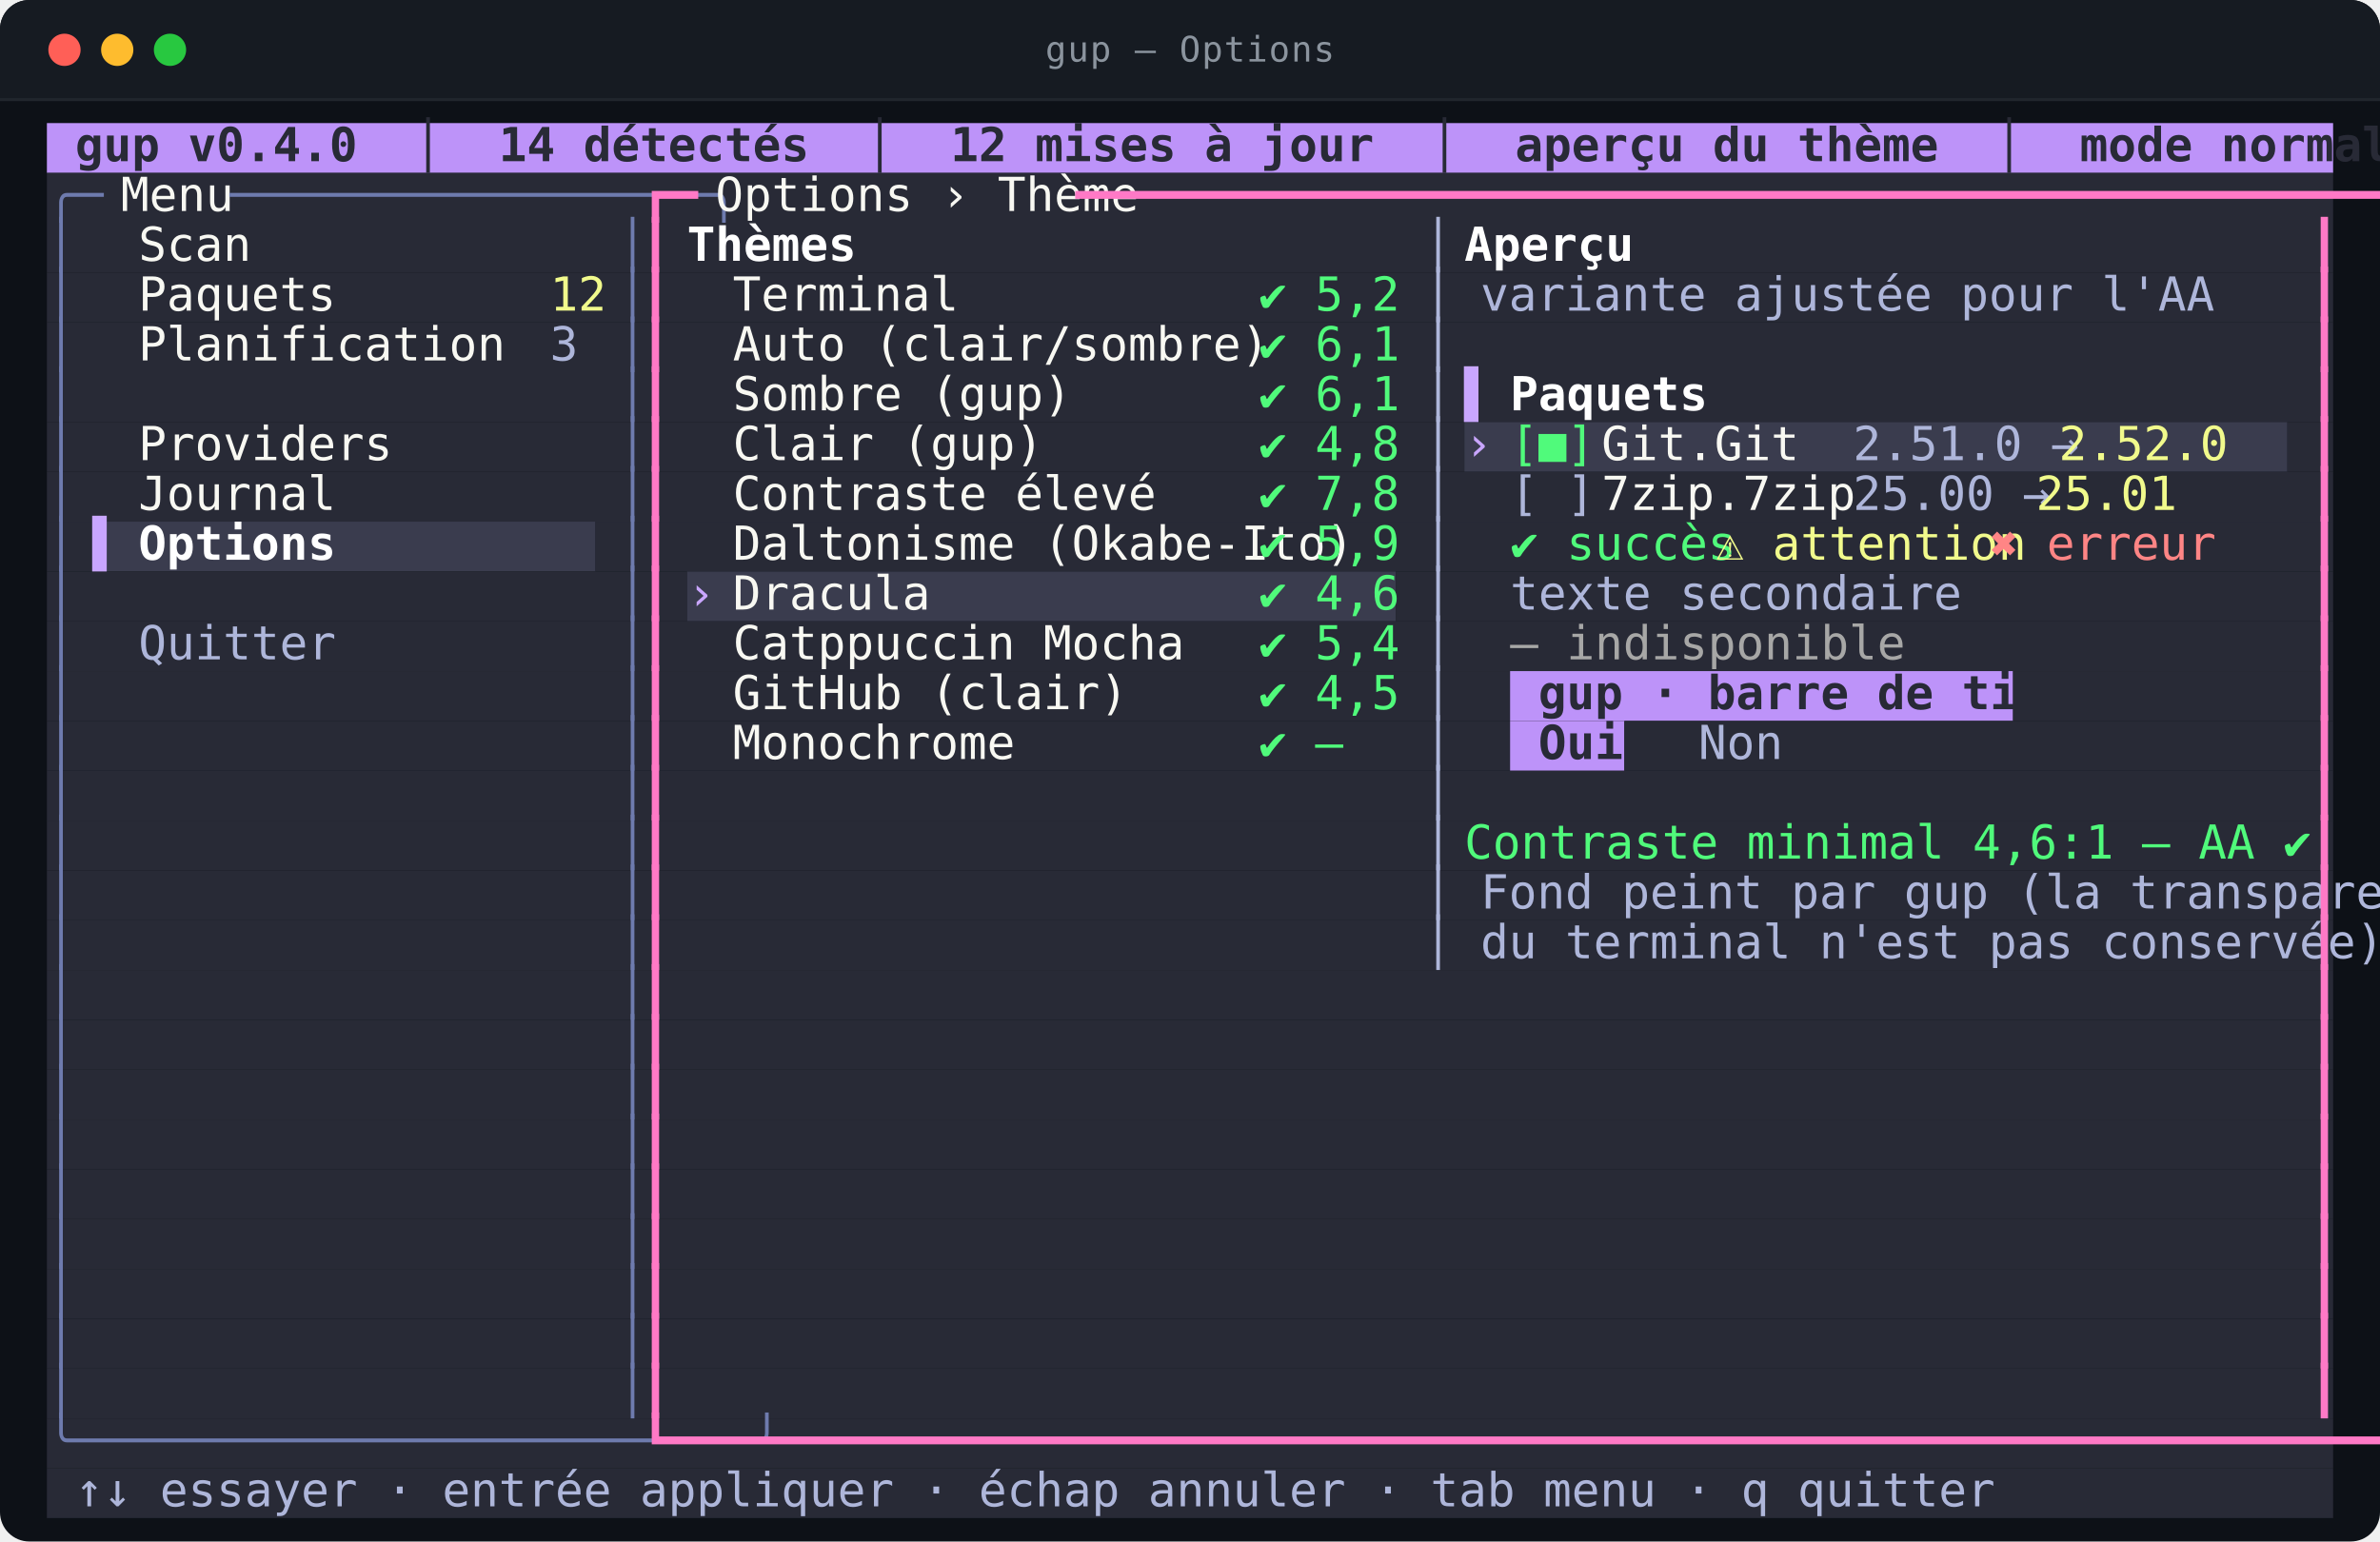
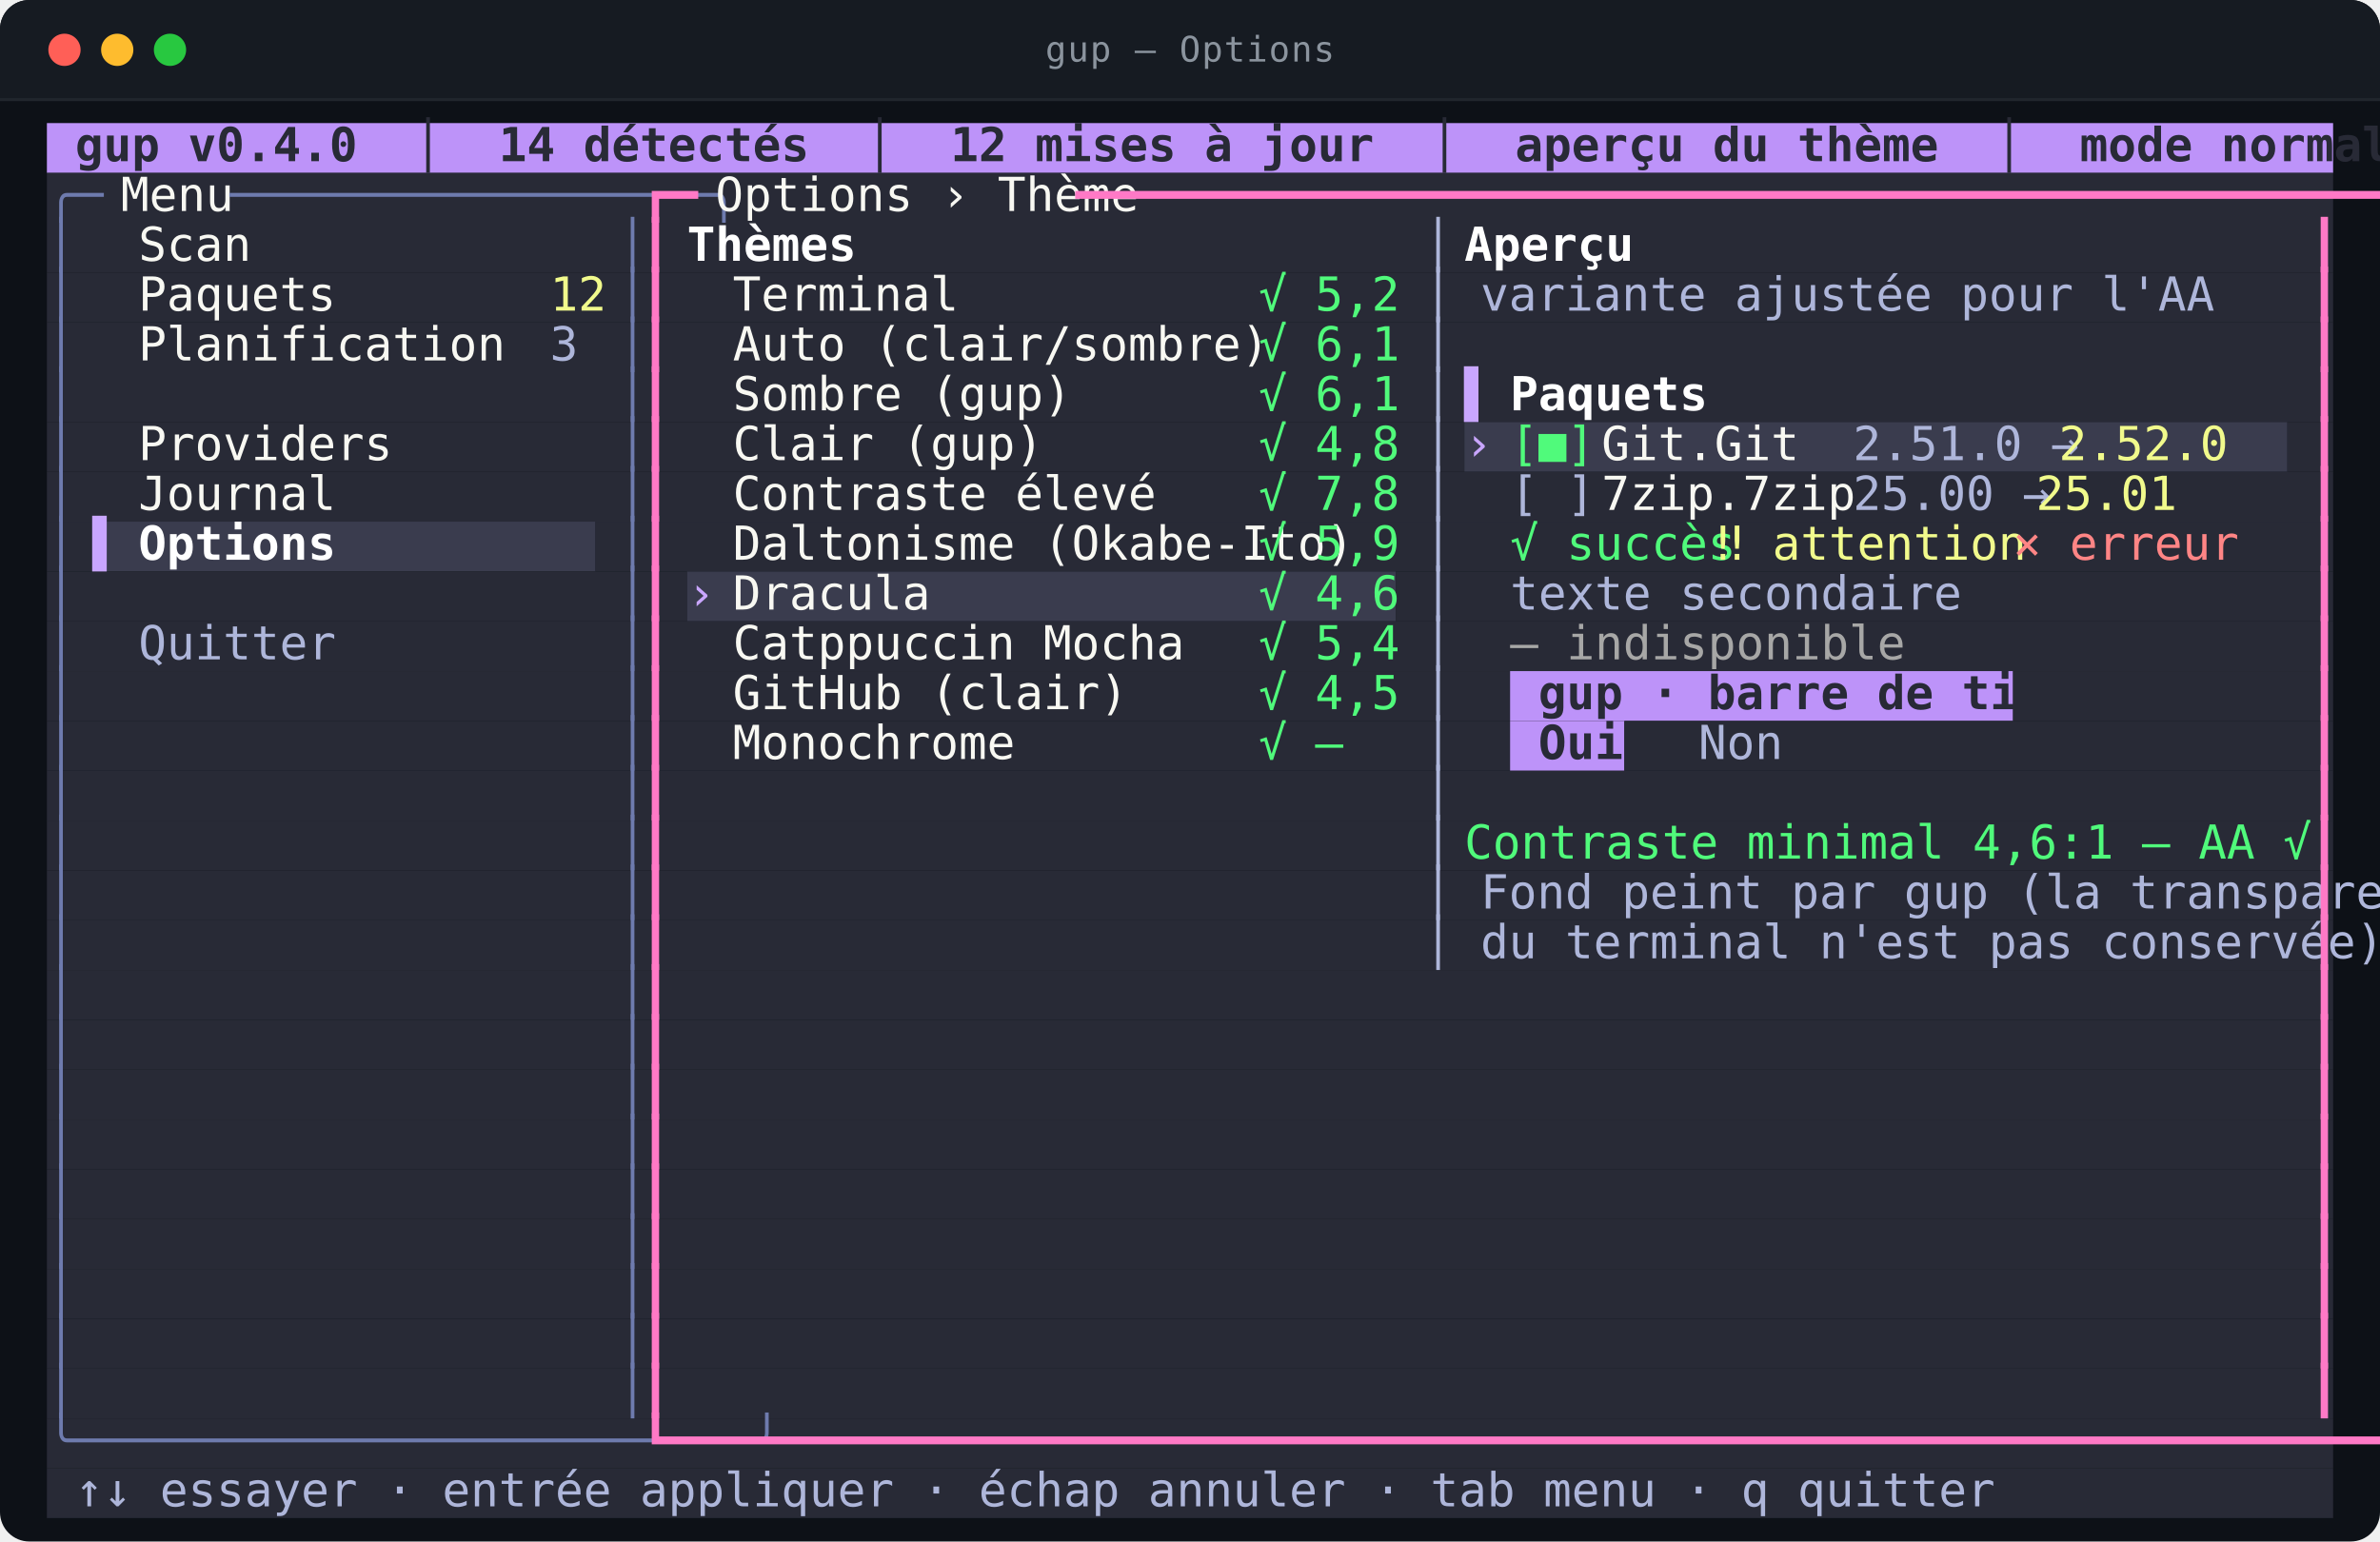
<svg xmlns="http://www.w3.org/2000/svg" viewBox="0 0 812.0 526.0" width="812.0" height="526.0" role="img" aria-labelledby="t d">
  <style>
text{font-family:ui-monospace,SFMono-Regular,"SF Mono",Menlo,Consolas,"DejaVu Sans Mono",monospace;font-size:16px}
.t{font-size:12px;letter-spacing:.4px;fill:#8b949e}
.b{font-weight:700}
.i{font-style:italic}
.u{text-decoration:underline}
.s{text-decoration:line-through}
.us{text-decoration:underline line-through}
.d{opacity:0.62}
.c0{fill:#bd93f9}
.c1{fill:#282a36}
.c2{fill:#3a3c4e}
.c3{fill:#6e7bae}
.c4{fill:#f8f8f2}
.c5{fill:#ff79c6}
.c6{fill:#ffffff}
.c7{fill:#aeb6da}
.c8{fill:#f1fa8c}
.c9{fill:#50fa7b}
.c10{fill:#c9a6ff}
.c11{fill:#ff8585}
.c12{fill:#a7a7a6}
</style>
  <rect y="0.0" width="812.0" height="526.0" rx="10.0" fill="#0d1117" />
  <rect y="0.0" width="812.0" height="34.0" rx="10.0" fill="#161b22" />
  <rect y="24.0" width="812.0" height="10.0" fill="#161b22" />
  <line x1="0.0" y1="34.0" x2="812.0" y2="34.0" stroke="#21262d" />
  <circle cx="22.0" cy="17.0" r="5.5" fill="#ff5f57" />
  <circle cx="40.0" cy="17.0" r="5.5" fill="#febc2e" />
  <circle cx="58.0" cy="17.0" r="5.5" fill="#28c840" />
  <text class="t" x="406.0" y="21.0" text-anchor="middle">gup — Options</text>
  <rect class="c0" x="16.0" y="42.0" width="780.0" height="17.0" />
  <rect class="c1" x="16.0" y="59.0" width="780.0" height="17.0" />
  <rect class="c1" x="16.0" y="76.0" width="780.0" height="17.0" />
  <rect class="c1" x="16.0" y="93.0" width="780.0" height="17.0" />
  <rect class="c1" x="16.0" y="110.0" width="780.0" height="17.0" />
  <rect class="c1" x="16.0" y="127.0" width="780.0" height="17.0" />
  <rect class="c1" x="16.0" y="144.0" width="483.6" height="17.0" />
  <rect class="c2" x="499.6" y="144.0" width="280.8" height="17.0" />
  <rect class="c1" x="780.4" y="144.0" width="15.6" height="17.0" />
  <rect class="c1" x="16.0" y="161.0" width="780.0" height="17.0" />
  <rect class="c1" x="16.0" y="178.0" width="15.6" height="17.0" />
  <rect class="c2" x="31.6" y="178.0" width="171.6" height="17.0" />
  <rect class="c1" x="203.2" y="178.0" width="592.8" height="17.0" />
  <rect class="c1" x="16.0" y="195.0" width="218.4" height="17.0" />
  <rect class="c2" x="234.4" y="195.0" width="241.8" height="17.0" />
  <rect class="c1" x="476.2" y="195.0" width="319.8" height="17.0" />
  <rect class="c1" x="16.0" y="212.0" width="780.0" height="17.0" />
  <rect class="c1" x="16.0" y="229.0" width="499.2" height="17.0" />
  <rect class="c0" x="515.2" y="229.0" width="171.6" height="17.0" />
  <rect class="c1" x="686.8" y="229.0" width="109.2" height="17.0" />
  <rect class="c1" x="16.0" y="246.0" width="499.2" height="17.0" />
  <rect class="c0" x="515.2" y="246.0" width="39.0" height="17.0" />
  <rect class="c1" x="554.2" y="246.0" width="241.8" height="17.0" />
  <rect class="c1" x="16.0" y="263.0" width="780.0" height="17.0" />
  <rect class="c1" x="16.0" y="280.0" width="780.0" height="17.0" />
  <rect class="c1" x="16.0" y="297.0" width="780.0" height="17.0" />
  <rect class="c1" x="16.0" y="314.0" width="780.0" height="17.0" />
  <rect class="c1" x="16.0" y="331.0" width="780.0" height="17.0" />
  <rect class="c1" x="16.0" y="348.0" width="780.0" height="17.0" />
  <rect class="c1" x="16.0" y="365.0" width="780.0" height="17.0" />
  <rect class="c1" x="16.0" y="382.0" width="780.0" height="17.0" />
  <rect class="c1" x="16.0" y="399.0" width="780.0" height="17.0" />
  <rect class="c1" x="16.0" y="416.0" width="780.0" height="17.0" />
  <rect class="c1" x="16.0" y="433.0" width="780.0" height="17.0" />
  <rect class="c1" x="16.0" y="450.0" width="780.0" height="17.0" />
  <rect class="c1" x="16.0" y="467.0" width="780.0" height="17.0" />
  <rect class="c1" x="16.0" y="484.0" width="780.0" height="17.0" />
  <rect class="c1" x="16.0" y="501.0" width="780.0" height="17.0" />
  <text class="c1 b" x="16.0" y="55.0" textLength="647.4" lengthAdjust="spacingAndGlyphs" xml:space="preserve"> gup v0.4.0  │  14 détectés  │  12 mises à jour  │  aperçu du thème  │  mode normal</text>
  <text class="c3" x="16.0" y="72.0" textLength="15.6" lengthAdjust="spacingAndGlyphs" xml:space="preserve">╭─</text>
  <text class="c4" x="31.6" y="72.0" textLength="46.8" lengthAdjust="spacingAndGlyphs" xml:space="preserve"> Menu </text>
  <text class="c3" x="78.4" y="72.0" textLength="140.4" lengthAdjust="spacingAndGlyphs" xml:space="preserve">─────────────────╮</text>
  <text class="c5" x="218.8" y="72.0" textLength="15.6" lengthAdjust="spacingAndGlyphs" xml:space="preserve">┏━</text>
  <text class="c4" x="234.4" y="72.0" textLength="132.6" lengthAdjust="spacingAndGlyphs" xml:space="preserve"> Options › Thème </text>
  <text class="c5" x="367.0" y="72.0" textLength="429.0" lengthAdjust="spacingAndGlyphs" xml:space="preserve">━━━━━━━━━━━━━━━━━━━━━━━━━━━━━━━━━━━━━━━━━━━━━━━━━━━━━━┓</text>
  <text class="c3" x="16.0" y="89.0" textLength="7.8" lengthAdjust="spacingAndGlyphs" xml:space="preserve">│</text>
  <text class="c4" x="47.2" y="89.0" textLength="140.4" lengthAdjust="spacingAndGlyphs" xml:space="preserve">Scan              </text>
  <text class="c3" x="211.0" y="89.0" textLength="7.8" lengthAdjust="spacingAndGlyphs" xml:space="preserve">│</text>
  <text class="c5" x="218.8" y="89.0" textLength="7.8" lengthAdjust="spacingAndGlyphs" xml:space="preserve">┃</text>
  <text class="c6 b" x="234.4" y="89.0" textLength="46.8" lengthAdjust="spacingAndGlyphs" xml:space="preserve">Thèmes</text>
  <text class="c7" x="476.2" y="89.0" textLength="23.4" lengthAdjust="spacingAndGlyphs" xml:space="preserve"> │ </text>
  <text class="c6 b" x="499.6" y="89.0" textLength="46.8" lengthAdjust="spacingAndGlyphs" xml:space="preserve">Aperçu</text>
  <text class="c5" x="788.2" y="89.0" textLength="7.8" lengthAdjust="spacingAndGlyphs" xml:space="preserve">┃</text>
  <text class="c3" x="16.0" y="106.0" textLength="7.8" lengthAdjust="spacingAndGlyphs" xml:space="preserve">│</text>
  <text class="c4" x="47.2" y="106.0" textLength="140.4" lengthAdjust="spacingAndGlyphs" xml:space="preserve">Paquets           </text>
  <text class="c8" x="187.6" y="106.0" textLength="15.6" lengthAdjust="spacingAndGlyphs" xml:space="preserve">12</text>
  <text class="c3" x="211.0" y="106.0" textLength="7.8" lengthAdjust="spacingAndGlyphs" xml:space="preserve">│</text>
  <text class="c5" x="218.8" y="106.0" textLength="7.8" lengthAdjust="spacingAndGlyphs" xml:space="preserve">┃</text>
  <text class="c4" x="250.0" y="106.0" textLength="179.4" lengthAdjust="spacingAndGlyphs" xml:space="preserve">Terminal               </text>
-   <text class="c9" x="429.4" y="106.0" textLength="39.0" lengthAdjust="spacingAndGlyphs" xml:space="preserve">✔ 5,2</text>
+   <text class="c9" x="429.4" y="106.0" textLength="39.0" lengthAdjust="spacingAndGlyphs" xml:space="preserve">√ 5,2</text>
  <text class="c7" x="476.2" y="106.0" textLength="226.2" lengthAdjust="spacingAndGlyphs" xml:space="preserve"> │ variante ajustée pour l'AA</text>
  <text class="c5" x="788.2" y="106.0" textLength="7.8" lengthAdjust="spacingAndGlyphs" xml:space="preserve">┃</text>
  <text class="c3" x="16.0" y="123.0" textLength="7.8" lengthAdjust="spacingAndGlyphs" xml:space="preserve">│</text>
  <text class="c4" x="47.2" y="123.0" textLength="140.4" lengthAdjust="spacingAndGlyphs" xml:space="preserve">Planification     </text>
  <text class="c7" x="187.6" y="123.0" textLength="7.8" lengthAdjust="spacingAndGlyphs" xml:space="preserve">3</text>
  <text class="c3" x="211.0" y="123.0" textLength="7.8" lengthAdjust="spacingAndGlyphs" xml:space="preserve">│</text>
  <text class="c5" x="218.8" y="123.0" textLength="7.8" lengthAdjust="spacingAndGlyphs" xml:space="preserve">┃</text>
  <text class="c4" x="250.0" y="123.0" textLength="179.4" lengthAdjust="spacingAndGlyphs" xml:space="preserve">Auto (clair/sombre)    </text>
-   <text class="c9" x="429.4" y="123.0" textLength="39.0" lengthAdjust="spacingAndGlyphs" xml:space="preserve">✔ 6,1</text>
+   <text class="c9" x="429.4" y="123.0" textLength="39.0" lengthAdjust="spacingAndGlyphs" xml:space="preserve">√ 6,1</text>
  <text class="c7" x="476.2" y="123.0" textLength="23.4" lengthAdjust="spacingAndGlyphs" xml:space="preserve"> │ </text>
  <text class="c5" x="788.2" y="123.0" textLength="7.8" lengthAdjust="spacingAndGlyphs" xml:space="preserve">┃</text>
  <text class="c3" x="16.0" y="140.0" textLength="7.8" lengthAdjust="spacingAndGlyphs" xml:space="preserve">│</text>
  <text class="c3" x="211.0" y="140.0" textLength="7.8" lengthAdjust="spacingAndGlyphs" xml:space="preserve">│</text>
  <text class="c5" x="218.8" y="140.0" textLength="7.8" lengthAdjust="spacingAndGlyphs" xml:space="preserve">┃</text>
  <text class="c4" x="250.0" y="140.0" textLength="179.4" lengthAdjust="spacingAndGlyphs" xml:space="preserve">Sombre (gup)           </text>
-   <text class="c9" x="429.4" y="140.0" textLength="39.0" lengthAdjust="spacingAndGlyphs" xml:space="preserve">✔ 6,1</text>
+   <text class="c9" x="429.4" y="140.0" textLength="39.0" lengthAdjust="spacingAndGlyphs" xml:space="preserve">√ 6,1</text>
  <text class="c7" x="476.2" y="140.0" textLength="23.4" lengthAdjust="spacingAndGlyphs" xml:space="preserve"> │ </text>
  <text class="c10" x="499.6" y="140.0" textLength="15.6" lengthAdjust="spacingAndGlyphs" xml:space="preserve">▌ </text>
  <text class="c6 b" x="515.2" y="140.0" textLength="54.6" lengthAdjust="spacingAndGlyphs" xml:space="preserve">Paquets</text>
  <text class="c5" x="788.2" y="140.0" textLength="7.8" lengthAdjust="spacingAndGlyphs" xml:space="preserve">┃</text>
  <text class="c3" x="16.0" y="157.0" textLength="7.8" lengthAdjust="spacingAndGlyphs" xml:space="preserve">│</text>
  <text class="c4" x="47.2" y="157.0" textLength="140.4" lengthAdjust="spacingAndGlyphs" xml:space="preserve">Providers         </text>
  <text class="c3" x="211.0" y="157.0" textLength="7.8" lengthAdjust="spacingAndGlyphs" xml:space="preserve">│</text>
  <text class="c5" x="218.8" y="157.0" textLength="7.8" lengthAdjust="spacingAndGlyphs" xml:space="preserve">┃</text>
  <text class="c4" x="250.0" y="157.0" textLength="179.4" lengthAdjust="spacingAndGlyphs" xml:space="preserve">Clair (gup)            </text>
-   <text class="c9" x="429.4" y="157.0" textLength="39.0" lengthAdjust="spacingAndGlyphs" xml:space="preserve">✔ 4,8</text>
+   <text class="c9" x="429.4" y="157.0" textLength="39.0" lengthAdjust="spacingAndGlyphs" xml:space="preserve">√ 4,8</text>
  <text class="c7" x="476.2" y="157.0" textLength="23.4" lengthAdjust="spacingAndGlyphs" xml:space="preserve"> │ </text>
  <text class="c10" x="499.6" y="157.0" textLength="15.6" lengthAdjust="spacingAndGlyphs" xml:space="preserve">› </text>
  <text class="c9" x="515.2" y="157.0" textLength="31.2" lengthAdjust="spacingAndGlyphs" xml:space="preserve">[■] </text>
  <text class="c4" x="546.4" y="157.0" textLength="85.8" lengthAdjust="spacingAndGlyphs" xml:space="preserve">Git.Git    </text>
  <text class="c7" x="632.2" y="157.0" textLength="70.2" lengthAdjust="spacingAndGlyphs" xml:space="preserve">2.51.0 → </text>
  <text class="c8" x="702.4" y="157.0" textLength="46.8" lengthAdjust="spacingAndGlyphs" xml:space="preserve">2.52.0</text>
  <text class="c5" x="788.2" y="157.0" textLength="7.8" lengthAdjust="spacingAndGlyphs" xml:space="preserve">┃</text>
  <text class="c3" x="16.0" y="174.0" textLength="7.8" lengthAdjust="spacingAndGlyphs" xml:space="preserve">│</text>
  <text class="c4" x="47.2" y="174.0" textLength="140.4" lengthAdjust="spacingAndGlyphs" xml:space="preserve">Journal           </text>
  <text class="c3" x="211.0" y="174.0" textLength="7.8" lengthAdjust="spacingAndGlyphs" xml:space="preserve">│</text>
  <text class="c5" x="218.8" y="174.0" textLength="7.8" lengthAdjust="spacingAndGlyphs" xml:space="preserve">┃</text>
  <text class="c4" x="250.0" y="174.0" textLength="179.4" lengthAdjust="spacingAndGlyphs" xml:space="preserve">Contraste élevé        </text>
-   <text class="c9" x="429.4" y="174.0" textLength="39.0" lengthAdjust="spacingAndGlyphs" xml:space="preserve">✔ 7,8</text>
+   <text class="c9" x="429.4" y="174.0" textLength="39.0" lengthAdjust="spacingAndGlyphs" xml:space="preserve">√ 7,8</text>
  <text class="c7" x="476.2" y="174.0" textLength="23.4" lengthAdjust="spacingAndGlyphs" xml:space="preserve"> │ </text>
  <text class="c7" x="515.2" y="174.0" textLength="31.2" lengthAdjust="spacingAndGlyphs" xml:space="preserve">[ ] </text>
  <text class="c4" x="546.4" y="174.0" textLength="85.8" lengthAdjust="spacingAndGlyphs" xml:space="preserve">7zip.7zip  </text>
  <text class="c7" x="632.2" y="174.0" textLength="62.4" lengthAdjust="spacingAndGlyphs" xml:space="preserve">25.00 → </text>
  <text class="c8" x="694.6" y="174.0" textLength="39.0" lengthAdjust="spacingAndGlyphs" xml:space="preserve">25.01</text>
  <text class="c5" x="788.2" y="174.0" textLength="7.8" lengthAdjust="spacingAndGlyphs" xml:space="preserve">┃</text>
  <text class="c3" x="16.0" y="191.0" textLength="7.8" lengthAdjust="spacingAndGlyphs" xml:space="preserve">│</text>
  <text class="c10" x="31.6" y="191.0" textLength="15.6" lengthAdjust="spacingAndGlyphs" xml:space="preserve">▌ </text>
  <text class="c6 b" x="47.2" y="191.0" textLength="140.4" lengthAdjust="spacingAndGlyphs" xml:space="preserve">Options           </text>
  <text class="c3" x="211.0" y="191.0" textLength="7.8" lengthAdjust="spacingAndGlyphs" xml:space="preserve">│</text>
  <text class="c5" x="218.8" y="191.0" textLength="7.8" lengthAdjust="spacingAndGlyphs" xml:space="preserve">┃</text>
  <text class="c4" x="250.0" y="191.0" textLength="179.4" lengthAdjust="spacingAndGlyphs" xml:space="preserve">Daltonisme (Okabe-Ito) </text>
-   <text class="c9" x="429.4" y="191.0" textLength="39.0" lengthAdjust="spacingAndGlyphs" xml:space="preserve">✔ 5,9</text>
+   <text class="c9" x="429.4" y="191.0" textLength="39.0" lengthAdjust="spacingAndGlyphs" xml:space="preserve">√ 5,9</text>
  <text class="c7" x="476.2" y="191.0" textLength="23.4" lengthAdjust="spacingAndGlyphs" xml:space="preserve"> │ </text>
-   <text class="c9" x="515.2" y="191.0" textLength="62.4" lengthAdjust="spacingAndGlyphs" xml:space="preserve">✔ succès</text>
-   <text class="c8" x="585.4" y="191.0" textLength="85.8" lengthAdjust="spacingAndGlyphs" xml:space="preserve">⚠ attention</text>
-   <text class="c11" x="679.0" y="191.0" textLength="62.4" lengthAdjust="spacingAndGlyphs" xml:space="preserve">✖ erreur</text>
+   <text class="c9" x="515.2" y="191.0" textLength="62.4" lengthAdjust="spacingAndGlyphs" xml:space="preserve">√ succès</text>
+   <text class="c8" x="585.4" y="191.0" textLength="93.6" lengthAdjust="spacingAndGlyphs" xml:space="preserve">‼ attention</text>
+   <text class="c11" x="686.8" y="191.0" textLength="62.4" lengthAdjust="spacingAndGlyphs" xml:space="preserve">× erreur</text>
  <text class="c5" x="788.2" y="191.0" textLength="7.8" lengthAdjust="spacingAndGlyphs" xml:space="preserve">┃</text>
  <text class="c3" x="16.0" y="208.0" textLength="7.8" lengthAdjust="spacingAndGlyphs" xml:space="preserve">│</text>
  <text class="c3" x="211.0" y="208.0" textLength="7.8" lengthAdjust="spacingAndGlyphs" xml:space="preserve">│</text>
  <text class="c5" x="218.8" y="208.0" textLength="7.8" lengthAdjust="spacingAndGlyphs" xml:space="preserve">┃</text>
  <text class="c10" x="234.4" y="208.0" textLength="15.6" lengthAdjust="spacingAndGlyphs" xml:space="preserve">› </text>
  <text class="c4" x="250.0" y="208.0" textLength="179.4" lengthAdjust="spacingAndGlyphs" xml:space="preserve">Dracula                </text>
-   <text class="c9" x="429.4" y="208.0" textLength="39.0" lengthAdjust="spacingAndGlyphs" xml:space="preserve">✔ 4,6</text>
+   <text class="c9" x="429.4" y="208.0" textLength="39.0" lengthAdjust="spacingAndGlyphs" xml:space="preserve">√ 4,6</text>
  <text class="c7" x="476.2" y="208.0" textLength="23.4" lengthAdjust="spacingAndGlyphs" xml:space="preserve"> │ </text>
  <text class="c7" x="515.2" y="208.0" textLength="124.8" lengthAdjust="spacingAndGlyphs" xml:space="preserve">texte secondaire</text>
  <text class="c5" x="788.2" y="208.0" textLength="7.8" lengthAdjust="spacingAndGlyphs" xml:space="preserve">┃</text>
  <text class="c3" x="16.0" y="225.0" textLength="7.8" lengthAdjust="spacingAndGlyphs" xml:space="preserve">│</text>
  <text class="c7" x="47.2" y="225.0" textLength="140.4" lengthAdjust="spacingAndGlyphs" xml:space="preserve">Quitter           </text>
  <text class="c3" x="211.0" y="225.0" textLength="7.8" lengthAdjust="spacingAndGlyphs" xml:space="preserve">│</text>
  <text class="c5" x="218.8" y="225.0" textLength="7.8" lengthAdjust="spacingAndGlyphs" xml:space="preserve">┃</text>
  <text class="c4" x="250.0" y="225.0" textLength="179.4" lengthAdjust="spacingAndGlyphs" xml:space="preserve">Catppuccin Mocha       </text>
-   <text class="c9" x="429.4" y="225.0" textLength="39.0" lengthAdjust="spacingAndGlyphs" xml:space="preserve">✔ 5,4</text>
+   <text class="c9" x="429.4" y="225.0" textLength="39.0" lengthAdjust="spacingAndGlyphs" xml:space="preserve">√ 5,4</text>
  <text class="c7" x="476.2" y="225.0" textLength="23.4" lengthAdjust="spacingAndGlyphs" xml:space="preserve"> │ </text>
  <text class="c12" x="515.2" y="225.0" textLength="109.2" lengthAdjust="spacingAndGlyphs" xml:space="preserve">– indisponible</text>
  <text class="c5" x="788.2" y="225.0" textLength="7.8" lengthAdjust="spacingAndGlyphs" xml:space="preserve">┃</text>
  <text class="c3" x="16.0" y="242.0" textLength="7.8" lengthAdjust="spacingAndGlyphs" xml:space="preserve">│</text>
  <text class="c3" x="211.0" y="242.0" textLength="7.8" lengthAdjust="spacingAndGlyphs" xml:space="preserve">│</text>
  <text class="c5" x="218.8" y="242.0" textLength="7.8" lengthAdjust="spacingAndGlyphs" xml:space="preserve">┃</text>
  <text class="c4" x="250.0" y="242.0" textLength="179.4" lengthAdjust="spacingAndGlyphs" xml:space="preserve">GitHub (clair)         </text>
-   <text class="c9" x="429.4" y="242.0" textLength="39.0" lengthAdjust="spacingAndGlyphs" xml:space="preserve">✔ 4,5</text>
+   <text class="c9" x="429.4" y="242.0" textLength="39.0" lengthAdjust="spacingAndGlyphs" xml:space="preserve">√ 4,5</text>
  <text class="c7" x="476.2" y="242.0" textLength="23.4" lengthAdjust="spacingAndGlyphs" xml:space="preserve"> │ </text>
  <text class="c1 b" x="515.2" y="242.0" textLength="171.6" lengthAdjust="spacingAndGlyphs" xml:space="preserve"> gup · barre de titre </text>
  <text class="c5" x="788.2" y="242.0" textLength="7.8" lengthAdjust="spacingAndGlyphs" xml:space="preserve">┃</text>
  <text class="c3" x="16.0" y="259.0" textLength="7.8" lengthAdjust="spacingAndGlyphs" xml:space="preserve">│</text>
  <text class="c3" x="211.0" y="259.0" textLength="7.8" lengthAdjust="spacingAndGlyphs" xml:space="preserve">│</text>
  <text class="c5" x="218.8" y="259.0" textLength="7.8" lengthAdjust="spacingAndGlyphs" xml:space="preserve">┃</text>
  <text class="c4" x="250.0" y="259.0" textLength="179.4" lengthAdjust="spacingAndGlyphs" xml:space="preserve">Monochrome             </text>
-   <text class="c9" x="429.4" y="259.0" textLength="23.4" lengthAdjust="spacingAndGlyphs" xml:space="preserve">✔ —</text>
+   <text class="c9" x="429.4" y="259.0" textLength="23.4" lengthAdjust="spacingAndGlyphs" xml:space="preserve">√ —</text>
  <text class="c7" x="476.2" y="259.0" textLength="23.4" lengthAdjust="spacingAndGlyphs" xml:space="preserve"> │ </text>
  <text class="c1 b" x="515.2" y="259.0" textLength="39.0" lengthAdjust="spacingAndGlyphs" xml:space="preserve"> Oui </text>
  <text class="c7" x="569.8" y="259.0" textLength="39.0" lengthAdjust="spacingAndGlyphs" xml:space="preserve"> Non </text>
  <text class="c5" x="788.2" y="259.0" textLength="7.8" lengthAdjust="spacingAndGlyphs" xml:space="preserve">┃</text>
  <text class="c3" x="16.0" y="276.0" textLength="7.8" lengthAdjust="spacingAndGlyphs" xml:space="preserve">│</text>
  <text class="c3" x="211.0" y="276.0" textLength="7.8" lengthAdjust="spacingAndGlyphs" xml:space="preserve">│</text>
  <text class="c5" x="218.8" y="276.0" textLength="7.8" lengthAdjust="spacingAndGlyphs" xml:space="preserve">┃</text>
  <text class="c7" x="476.2" y="276.0" textLength="23.4" lengthAdjust="spacingAndGlyphs" xml:space="preserve"> │ </text>
  <text class="c5" x="788.2" y="276.0" textLength="7.8" lengthAdjust="spacingAndGlyphs" xml:space="preserve">┃</text>
  <text class="c3" x="16.0" y="293.0" textLength="7.8" lengthAdjust="spacingAndGlyphs" xml:space="preserve">│</text>
  <text class="c3" x="211.0" y="293.0" textLength="7.8" lengthAdjust="spacingAndGlyphs" xml:space="preserve">│</text>
  <text class="c5" x="218.8" y="293.0" textLength="7.8" lengthAdjust="spacingAndGlyphs" xml:space="preserve">┃</text>
  <text class="c7" x="476.2" y="293.0" textLength="23.4" lengthAdjust="spacingAndGlyphs" xml:space="preserve"> │ </text>
-   <text class="c9" x="499.6" y="293.0" textLength="234.0" lengthAdjust="spacingAndGlyphs" xml:space="preserve">Contraste minimal 4,6:1 — AA ✔</text>
+   <text class="c9" x="499.6" y="293.0" textLength="234.0" lengthAdjust="spacingAndGlyphs" xml:space="preserve">Contraste minimal 4,6:1 — AA √</text>
  <text class="c5" x="788.2" y="293.0" textLength="7.8" lengthAdjust="spacingAndGlyphs" xml:space="preserve">┃</text>
  <text class="c3" x="16.0" y="310.0" textLength="7.8" lengthAdjust="spacingAndGlyphs" xml:space="preserve">│</text>
  <text class="c3" x="211.0" y="310.0" textLength="7.8" lengthAdjust="spacingAndGlyphs" xml:space="preserve">│</text>
  <text class="c5" x="218.8" y="310.0" textLength="7.8" lengthAdjust="spacingAndGlyphs" xml:space="preserve">┃</text>
  <text class="c7" x="476.2" y="310.0" textLength="296.4" lengthAdjust="spacingAndGlyphs" xml:space="preserve"> │ Fond peint par gup (la transparence</text>
  <text class="c5" x="788.2" y="310.0" textLength="7.8" lengthAdjust="spacingAndGlyphs" xml:space="preserve">┃</text>
  <text class="c3" x="16.0" y="327.0" textLength="7.8" lengthAdjust="spacingAndGlyphs" xml:space="preserve">│</text>
  <text class="c3" x="211.0" y="327.0" textLength="7.8" lengthAdjust="spacingAndGlyphs" xml:space="preserve">│</text>
  <text class="c5" x="218.8" y="327.0" textLength="7.8" lengthAdjust="spacingAndGlyphs" xml:space="preserve">┃</text>
  <text class="c7" x="476.2" y="327.0" textLength="280.8" lengthAdjust="spacingAndGlyphs" xml:space="preserve"> │ du terminal n'est pas conservée).</text>
  <text class="c5" x="788.2" y="327.0" textLength="7.8" lengthAdjust="spacingAndGlyphs" xml:space="preserve">┃</text>
  <text class="c3" x="16.0" y="344.0" textLength="7.8" lengthAdjust="spacingAndGlyphs" xml:space="preserve">│</text>
  <text class="c3" x="211.0" y="344.0" textLength="7.8" lengthAdjust="spacingAndGlyphs" xml:space="preserve">│</text>
  <text class="c5" x="218.8" y="344.0" textLength="7.8" lengthAdjust="spacingAndGlyphs" xml:space="preserve">┃</text>
  <text class="c5" x="788.2" y="344.0" textLength="7.8" lengthAdjust="spacingAndGlyphs" xml:space="preserve">┃</text>
  <text class="c3" x="16.0" y="361.0" textLength="7.8" lengthAdjust="spacingAndGlyphs" xml:space="preserve">│</text>
  <text class="c3" x="211.0" y="361.0" textLength="7.8" lengthAdjust="spacingAndGlyphs" xml:space="preserve">│</text>
  <text class="c5" x="218.8" y="361.0" textLength="7.8" lengthAdjust="spacingAndGlyphs" xml:space="preserve">┃</text>
  <text class="c5" x="788.2" y="361.0" textLength="7.8" lengthAdjust="spacingAndGlyphs" xml:space="preserve">┃</text>
  <text class="c3" x="16.0" y="378.0" textLength="7.8" lengthAdjust="spacingAndGlyphs" xml:space="preserve">│</text>
  <text class="c3" x="211.0" y="378.0" textLength="7.8" lengthAdjust="spacingAndGlyphs" xml:space="preserve">│</text>
  <text class="c5" x="218.8" y="378.0" textLength="7.8" lengthAdjust="spacingAndGlyphs" xml:space="preserve">┃</text>
  <text class="c5" x="788.2" y="378.0" textLength="7.8" lengthAdjust="spacingAndGlyphs" xml:space="preserve">┃</text>
  <text class="c3" x="16.0" y="395.0" textLength="7.8" lengthAdjust="spacingAndGlyphs" xml:space="preserve">│</text>
  <text class="c3" x="211.0" y="395.0" textLength="7.8" lengthAdjust="spacingAndGlyphs" xml:space="preserve">│</text>
  <text class="c5" x="218.8" y="395.0" textLength="7.8" lengthAdjust="spacingAndGlyphs" xml:space="preserve">┃</text>
  <text class="c5" x="788.2" y="395.0" textLength="7.8" lengthAdjust="spacingAndGlyphs" xml:space="preserve">┃</text>
  <text class="c3" x="16.0" y="412.0" textLength="7.8" lengthAdjust="spacingAndGlyphs" xml:space="preserve">│</text>
  <text class="c3" x="211.0" y="412.0" textLength="7.8" lengthAdjust="spacingAndGlyphs" xml:space="preserve">│</text>
  <text class="c5" x="218.8" y="412.0" textLength="7.8" lengthAdjust="spacingAndGlyphs" xml:space="preserve">┃</text>
  <text class="c5" x="788.2" y="412.0" textLength="7.8" lengthAdjust="spacingAndGlyphs" xml:space="preserve">┃</text>
  <text class="c3" x="16.0" y="429.0" textLength="7.8" lengthAdjust="spacingAndGlyphs" xml:space="preserve">│</text>
  <text class="c3" x="211.0" y="429.0" textLength="7.8" lengthAdjust="spacingAndGlyphs" xml:space="preserve">│</text>
  <text class="c5" x="218.8" y="429.0" textLength="7.8" lengthAdjust="spacingAndGlyphs" xml:space="preserve">┃</text>
  <text class="c5" x="788.2" y="429.0" textLength="7.8" lengthAdjust="spacingAndGlyphs" xml:space="preserve">┃</text>
  <text class="c3" x="16.0" y="446.0" textLength="7.8" lengthAdjust="spacingAndGlyphs" xml:space="preserve">│</text>
  <text class="c3" x="211.0" y="446.0" textLength="7.8" lengthAdjust="spacingAndGlyphs" xml:space="preserve">│</text>
  <text class="c5" x="218.8" y="446.0" textLength="7.8" lengthAdjust="spacingAndGlyphs" xml:space="preserve">┃</text>
  <text class="c5" x="788.2" y="446.0" textLength="7.8" lengthAdjust="spacingAndGlyphs" xml:space="preserve">┃</text>
  <text class="c3" x="16.0" y="463.0" textLength="7.8" lengthAdjust="spacingAndGlyphs" xml:space="preserve">│</text>
  <text class="c3" x="211.0" y="463.0" textLength="7.8" lengthAdjust="spacingAndGlyphs" xml:space="preserve">│</text>
  <text class="c5" x="218.8" y="463.0" textLength="7.8" lengthAdjust="spacingAndGlyphs" xml:space="preserve">┃</text>
  <text class="c5" x="788.2" y="463.0" textLength="7.8" lengthAdjust="spacingAndGlyphs" xml:space="preserve">┃</text>
  <text class="c3" x="16.0" y="480.0" textLength="7.8" lengthAdjust="spacingAndGlyphs" xml:space="preserve">│</text>
  <text class="c3" x="211.0" y="480.0" textLength="7.8" lengthAdjust="spacingAndGlyphs" xml:space="preserve">│</text>
  <text class="c5" x="218.8" y="480.0" textLength="7.8" lengthAdjust="spacingAndGlyphs" xml:space="preserve">┃</text>
  <text class="c5" x="788.2" y="480.0" textLength="7.8" lengthAdjust="spacingAndGlyphs" xml:space="preserve">┃</text>
  <text class="c3" x="16.0" y="497.0" textLength="202.8" lengthAdjust="spacingAndGlyphs" xml:space="preserve">╰────────────────────────╯</text>
  <text class="c5" x="218.8" y="497.0" textLength="577.2" lengthAdjust="spacingAndGlyphs" xml:space="preserve">┗━━━━━━━━━━━━━━━━━━━━━━━━━━━━━━━━━━━━━━━━━━━━━━━━━━━━━━━━━━━━━━━━━━━━━━━━┛</text>
  <text class="c7" x="16.0" y="514.0" textLength="538.2" lengthAdjust="spacingAndGlyphs" xml:space="preserve"> ↑↓ essayer · entrée appliquer · échap annuler · tab menu · q quitter</text>
</svg>
